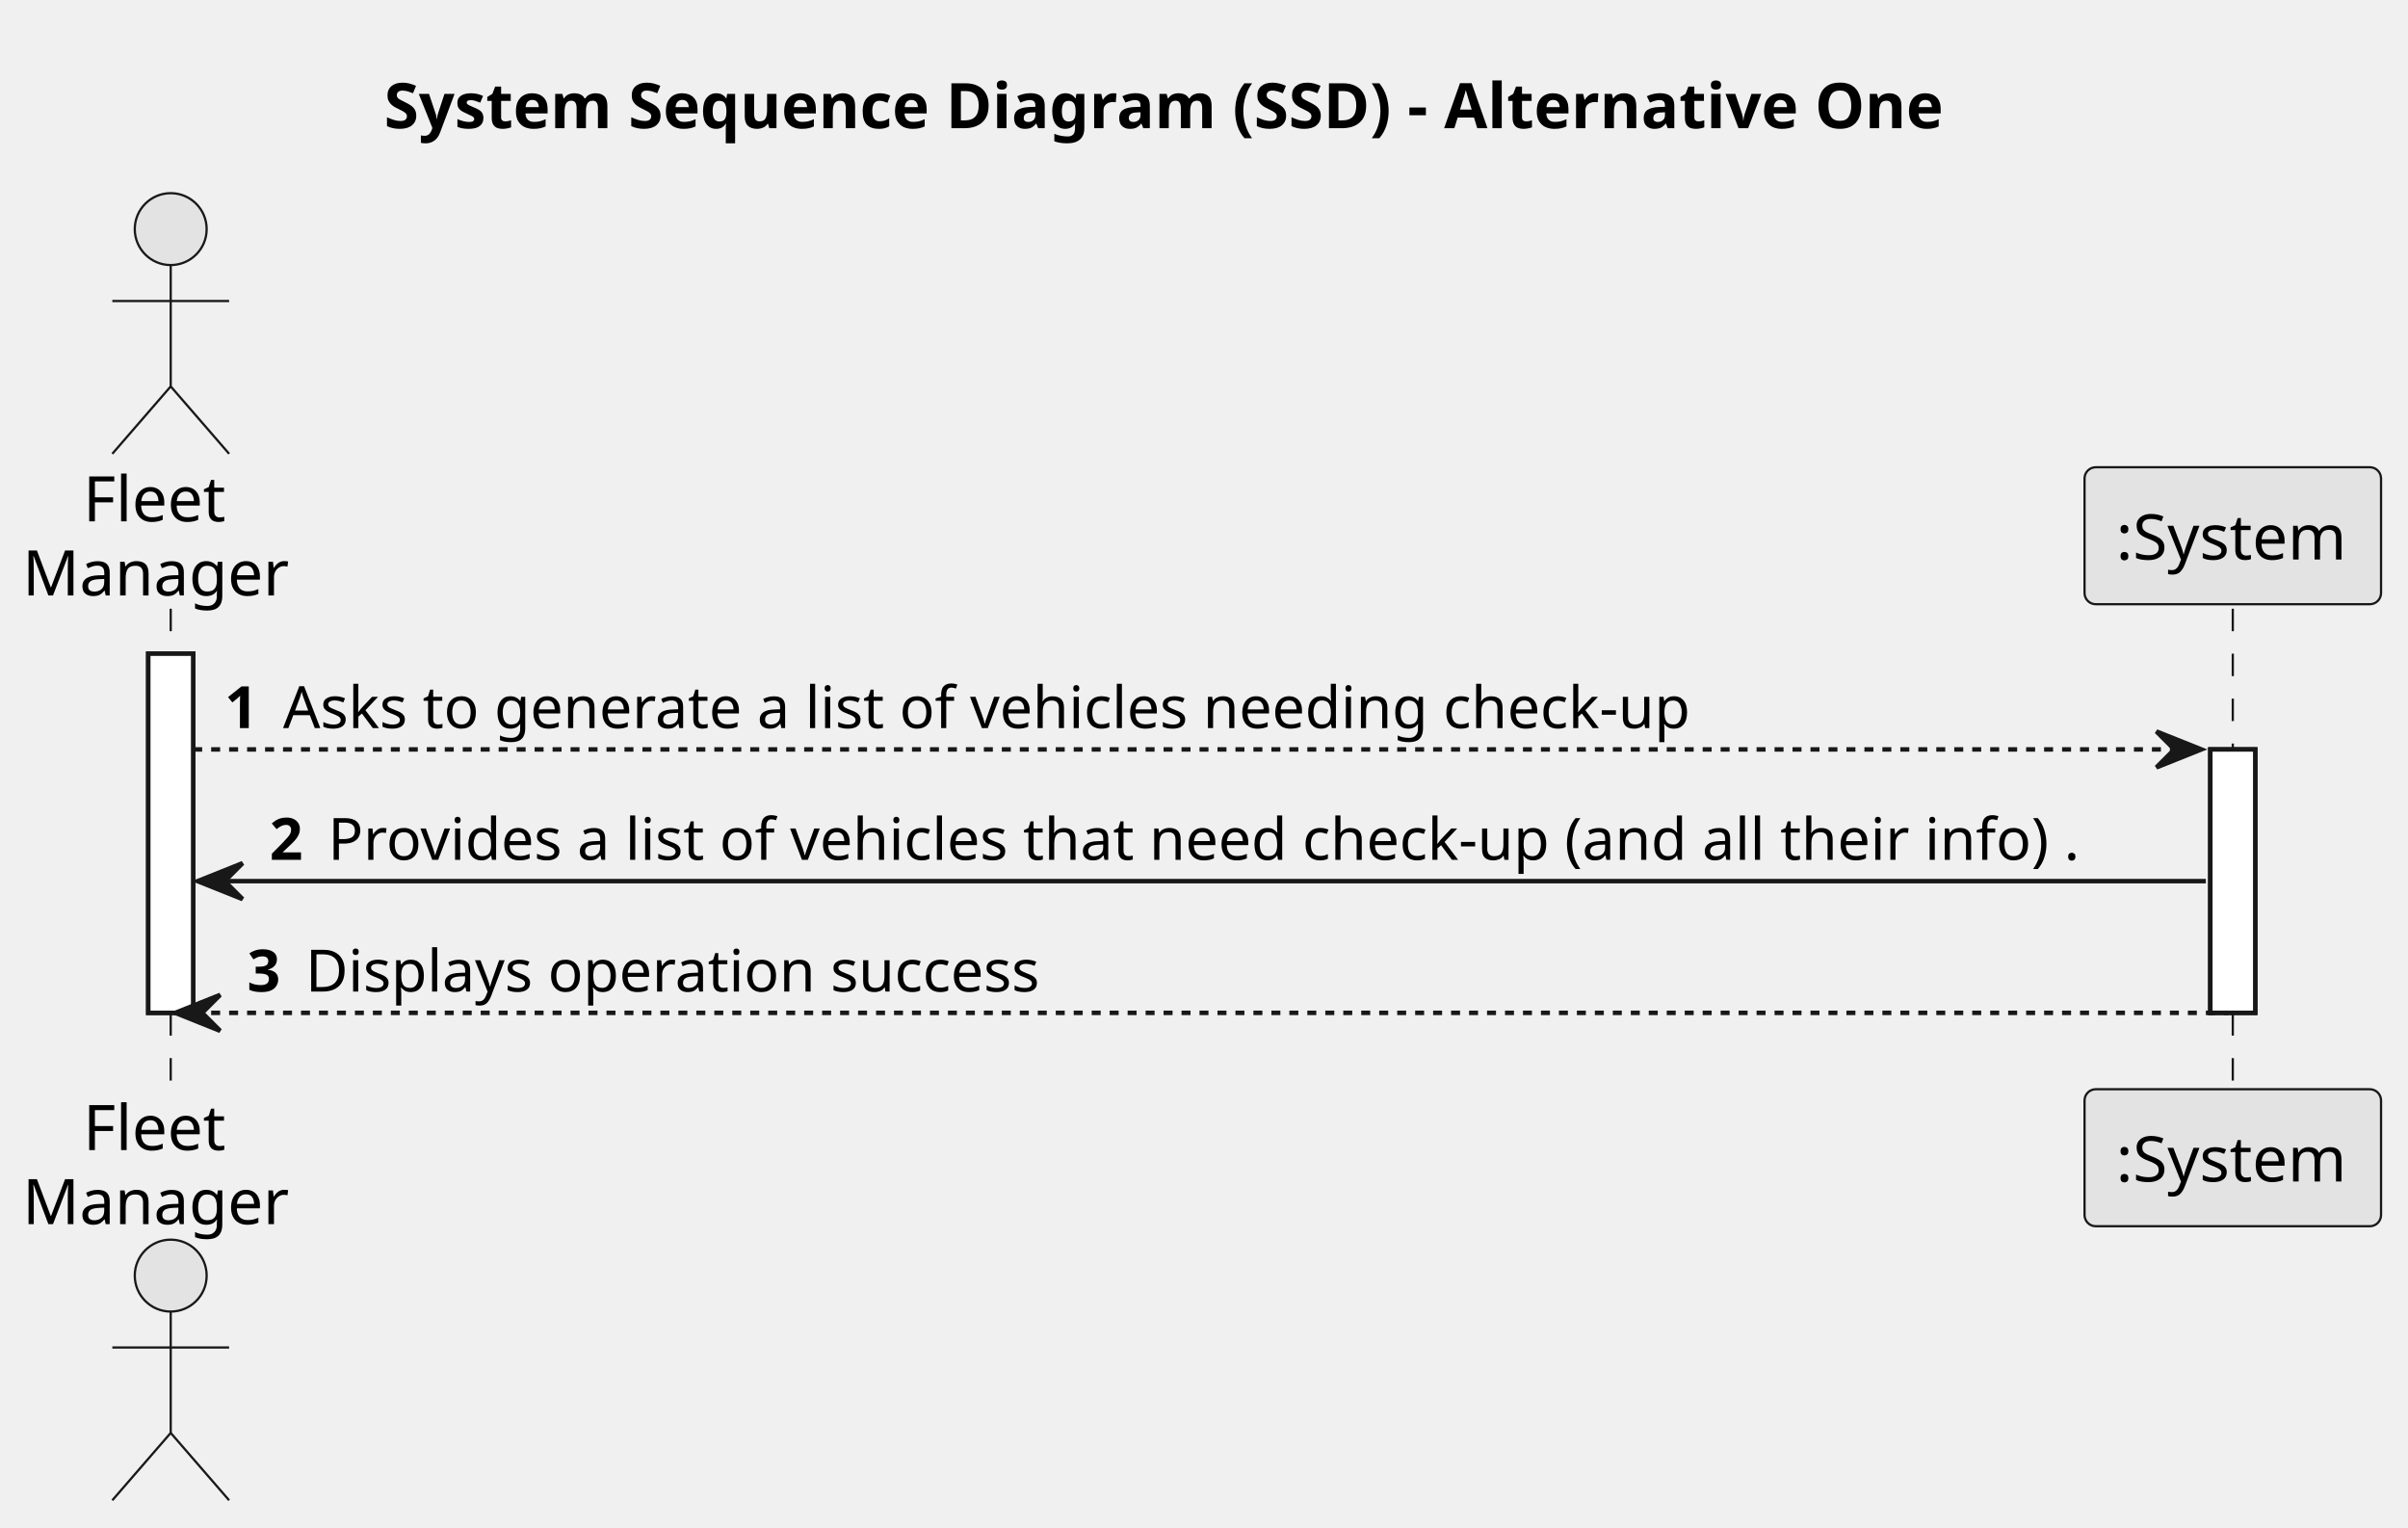
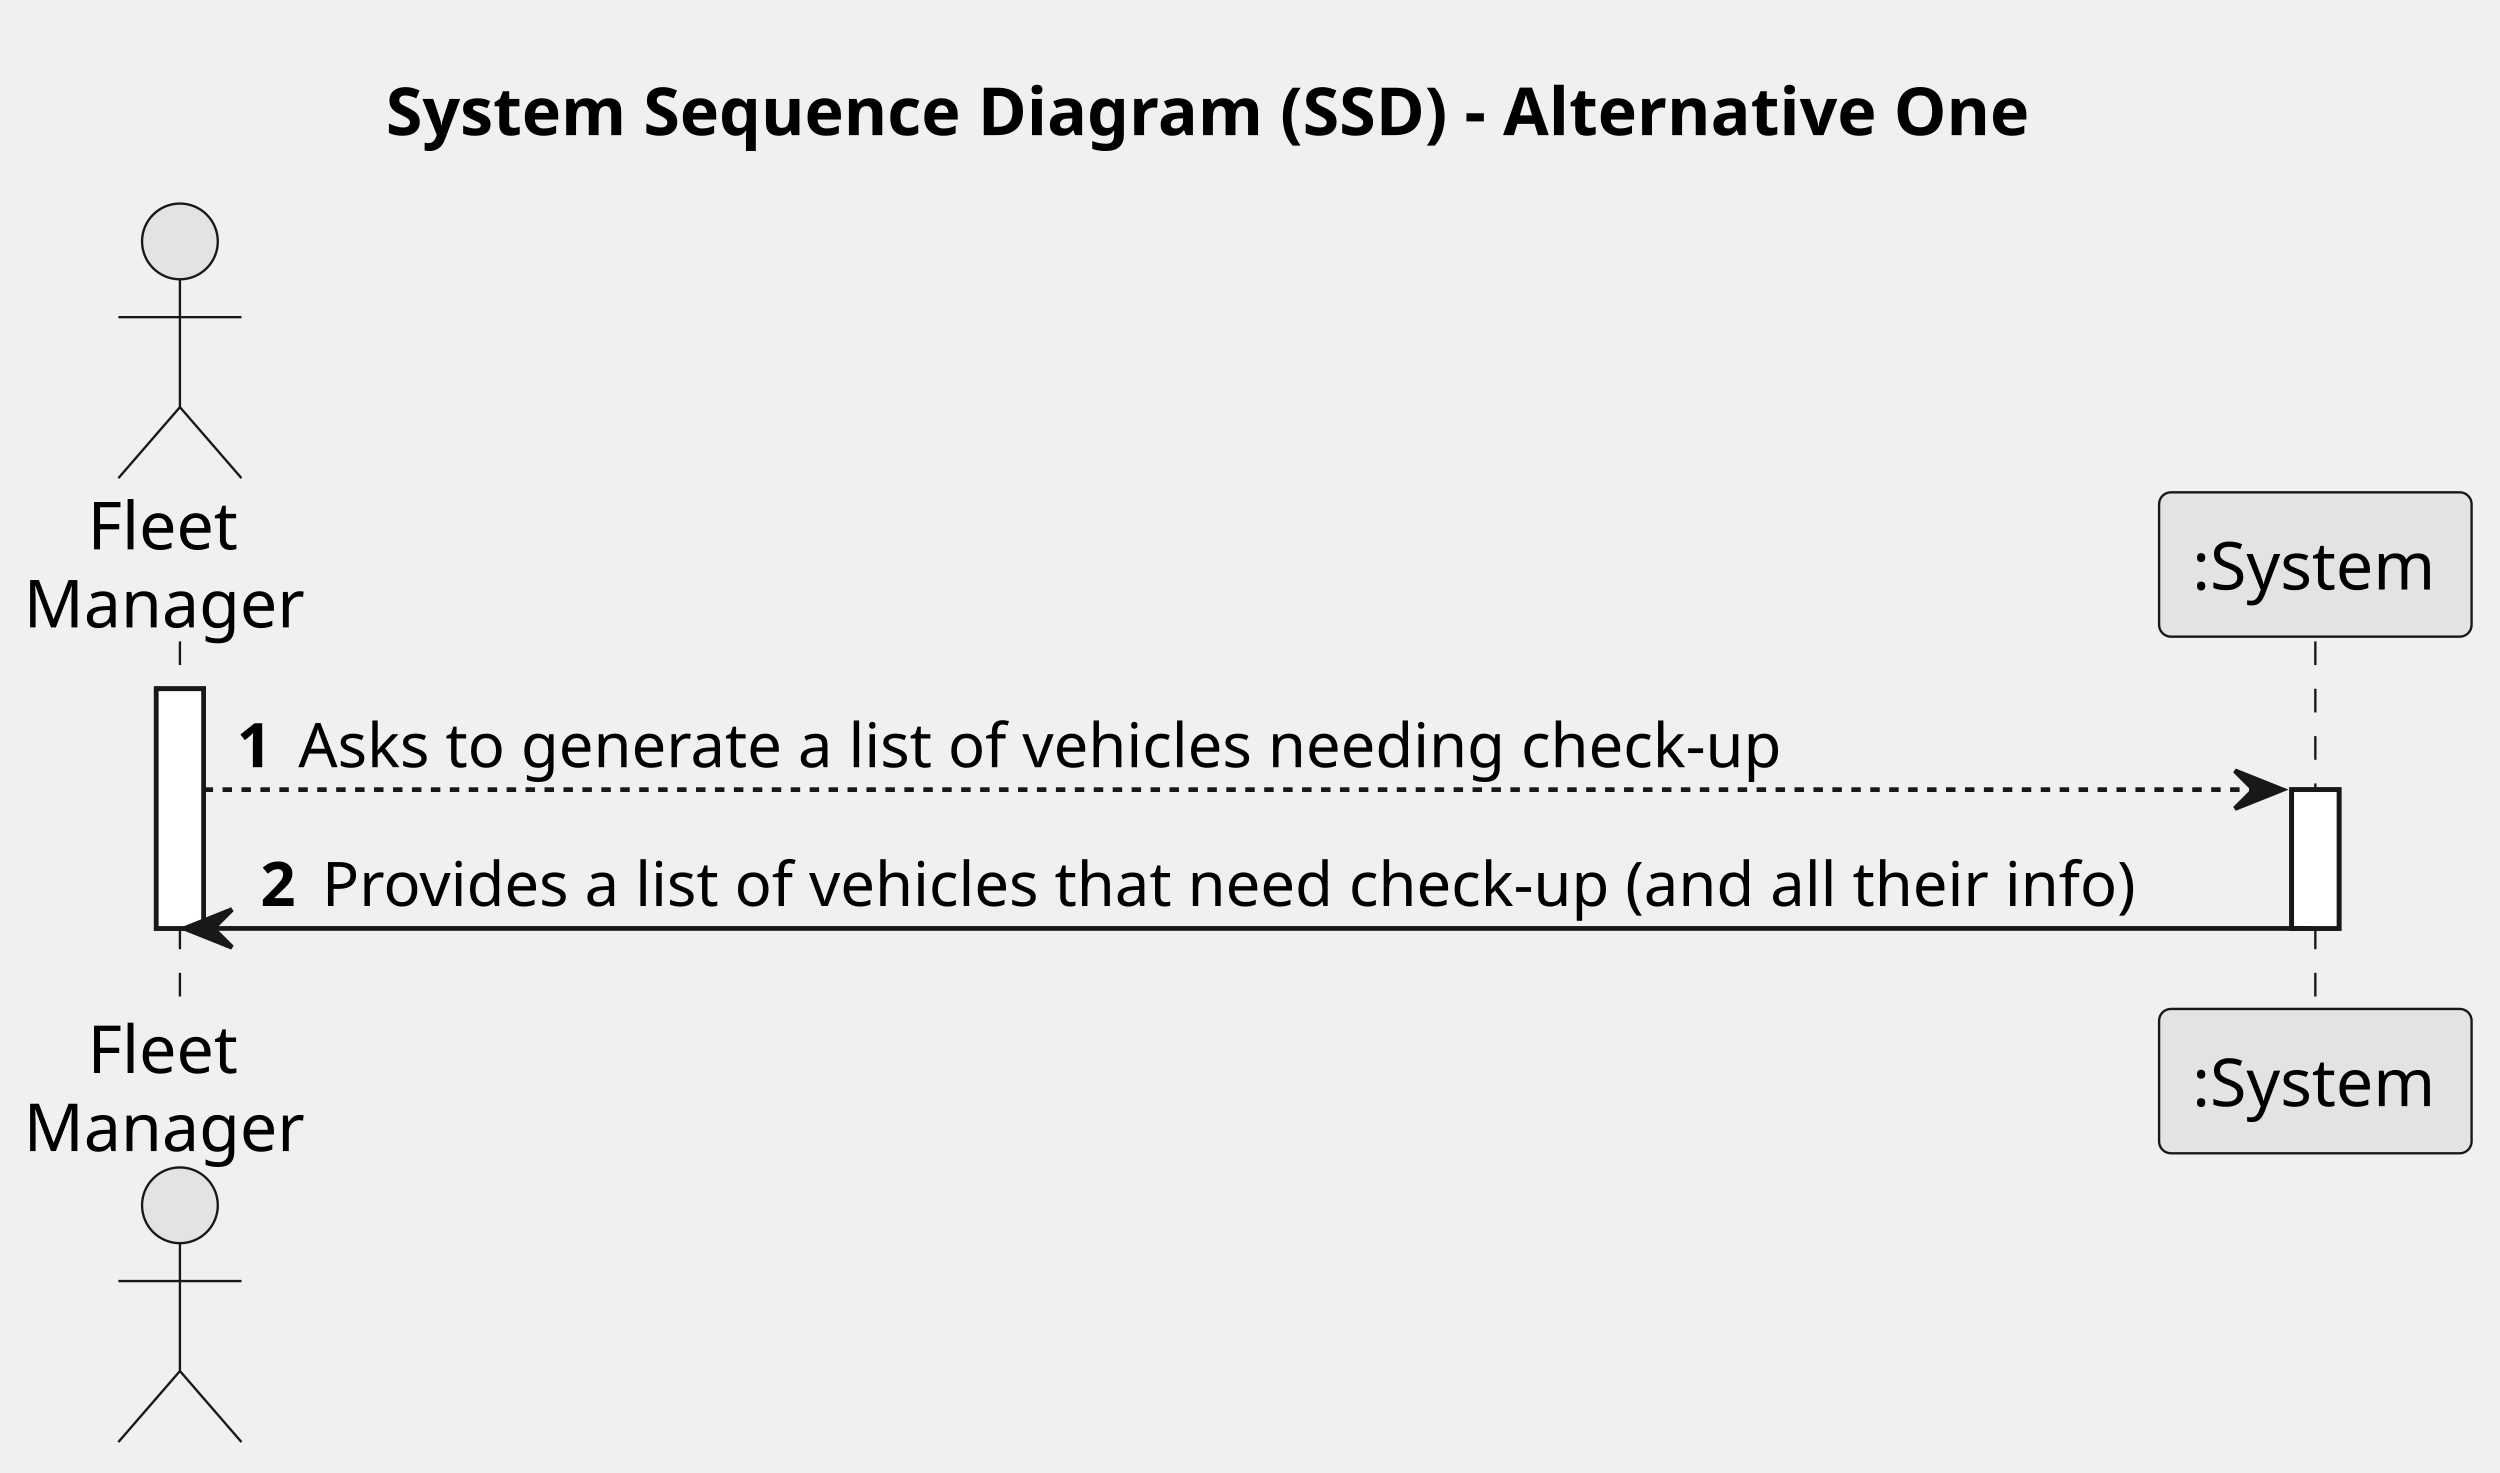
- <svg xmlns="http://www.w3.org/2000/svg" contentStyleType="text/css" height="340px" preserveAspectRatio="none" style="width:536px;height:340px;background:#FFFFFF;" version="1.1" viewBox="0 0 536 340" width="536px" zoomAndPan="magnify">
+ <svg xmlns="http://www.w3.org/2000/svg" contentStyleType="text/css" height="311px" preserveAspectRatio="none" style="width:528px;height:311px;background:#FFFFFF;" version="1.1" viewBox="0 0 528 311" width="528px" zoomAndPan="magnify">
  <defs />
  <g>
-     <text fill="#000000" font-family="sans-serif" font-size="14" font-weight="bold" lengthAdjust="spacing" textLength="363" x="85.5" y="28.535">System Sequence Diagram (SSD) - Alternative One</text>
-     <rect fill="#FFFFFF" height="79.932" style="stroke:#181818;stroke-width:1.0;" width="10" x="33" y="145.465" />
-     <rect fill="#FFFFFF" height="58.621" style="stroke:#181818;stroke-width:1.0;" width="10" x="492" y="166.775" />
-     <line style="stroke:#181818;stroke-width:0.5;stroke-dasharray:5.0,5.0;" x1="38" x2="38" y1="135.465" y2="243.397" />
-     <line style="stroke:#181818;stroke-width:0.5;stroke-dasharray:5.0,5.0;" x1="497" x2="497" y1="135.465" y2="243.397" />
+     <text fill="#000000" font-family="sans-serif" font-size="14" font-weight="bold" lengthAdjust="spacing" textLength="363" x="81.5" y="28.535">System Sequence Diagram (SSD) - Alternative One</text>
+     <rect fill="#FFFFFF" height="50.621" style="stroke:#181818;stroke-width:1.0;" width="10" x="33" y="145.465" />
+     <rect fill="#FFFFFF" height="29.311" style="stroke:#181818;stroke-width:1.0;" width="10" x="484" y="166.775" />
+     <line style="stroke:#181818;stroke-width:0.5;stroke-dasharray:5.0,5.0;" x1="38" x2="38" y1="135.465" y2="214.086" />
+     <line style="stroke:#181818;stroke-width:0.5;stroke-dasharray:5.0,5.0;" x1="489" x2="489" y1="135.465" y2="214.086" />
    <text fill="#000000" font-family="sans-serif" font-size="14" lengthAdjust="spacing" textLength="33" x="18.5" y="116.023">Fleet</text>
    <text fill="#000000" font-family="sans-serif" font-size="14" lengthAdjust="spacing" textLength="60" x="5" y="132.512">Manager</text>
    <ellipse cx="38" cy="50.988" fill="#E3E3E3" rx="8" ry="8" style="stroke:#181818;stroke-width:0.5;" />
    <path d="M38,58.988 L38,85.988 M25,66.988 L51,66.988 M38,85.988 L25,100.988 M38,85.988 L51,100.988 " fill="none" style="stroke:#181818;stroke-width:0.5;" />
-     <text fill="#000000" font-family="sans-serif" font-size="14" lengthAdjust="spacing" textLength="33" x="18.5" y="255.932">Fleet</text>
-     <text fill="#000000" font-family="sans-serif" font-size="14" lengthAdjust="spacing" textLength="60" x="5" y="272.42">Manager</text>
-     <ellipse cx="38" cy="283.873" fill="#E3E3E3" rx="8" ry="8" style="stroke:#181818;stroke-width:0.5;" />
-     <path d="M38,291.873 L38,318.873 M25,299.873 L51,299.873 M38,318.873 L25,333.873 M38,318.873 L51,333.873 " fill="none" style="stroke:#181818;stroke-width:0.5;" />
-     <rect fill="#E3E3E3" height="30.488" rx="2.5" ry="2.5" style="stroke:#181818;stroke-width:0.5;" width="66" x="464" y="103.977" />
-     <text fill="#000000" font-family="sans-serif" font-size="14" lengthAdjust="spacing" textLength="52" x="471" y="124.512">:System</text>
-     <rect fill="#E3E3E3" height="30.488" rx="2.5" ry="2.5" style="stroke:#181818;stroke-width:0.5;" width="66" x="464" y="242.397" />
-     <text fill="#000000" font-family="sans-serif" font-size="14" lengthAdjust="spacing" textLength="52" x="471" y="262.932">:System</text>
-     <rect fill="#FFFFFF" height="79.932" style="stroke:#181818;stroke-width:1.0;" width="10" x="33" y="145.465" />
-     <rect fill="#FFFFFF" height="58.621" style="stroke:#181818;stroke-width:1.0;" width="10" x="492" y="166.775" />
-     <polygon fill="#181818" points="480,162.775,490,166.775,480,170.775,484,166.775" style="stroke:#181818;stroke-width:1.0;" />
-     <line style="stroke:#181818;stroke-width:1.0;stroke-dasharray:2.0,2.0;" x1="43" x2="486" y1="166.775" y2="166.775" />
+     <text fill="#000000" font-family="sans-serif" font-size="14" lengthAdjust="spacing" textLength="33" x="18.5" y="226.621">Fleet</text>
+     <text fill="#000000" font-family="sans-serif" font-size="14" lengthAdjust="spacing" textLength="60" x="5" y="243.109">Manager</text>
+     <ellipse cx="38" cy="254.562" fill="#E3E3E3" rx="8" ry="8" style="stroke:#181818;stroke-width:0.5;" />
+     <path d="M38,262.562 L38,289.562 M25,270.562 L51,270.562 M38,289.562 L25,304.562 M38,289.562 L51,304.562 " fill="none" style="stroke:#181818;stroke-width:0.5;" />
+     <rect fill="#E3E3E3" height="30.488" rx="2.5" ry="2.5" style="stroke:#181818;stroke-width:0.5;" width="66" x="456" y="103.977" />
+     <text fill="#000000" font-family="sans-serif" font-size="14" lengthAdjust="spacing" textLength="52" x="463" y="124.512">:System</text>
+     <rect fill="#E3E3E3" height="30.488" rx="2.5" ry="2.5" style="stroke:#181818;stroke-width:0.5;" width="66" x="456" y="213.086" />
+     <text fill="#000000" font-family="sans-serif" font-size="14" lengthAdjust="spacing" textLength="52" x="463" y="233.621">:System</text>
+     <rect fill="#FFFFFF" height="50.621" style="stroke:#181818;stroke-width:1.0;" width="10" x="33" y="145.465" />
+     <rect fill="#FFFFFF" height="29.311" style="stroke:#181818;stroke-width:1.0;" width="10" x="484" y="166.775" />
+     <polygon fill="#181818" points="472,162.775,482,166.775,472,170.775,476,166.775" style="stroke:#181818;stroke-width:1.0;" />
+     <line style="stroke:#181818;stroke-width:1.0;stroke-dasharray:2.0,2.0;" x1="43" x2="478" y1="166.775" y2="166.775" />
    <text fill="#000000" font-family="sans-serif" font-size="13" font-weight="bold" lengthAdjust="spacing" textLength="9" x="50" y="162.033">1</text>
    <text fill="#000000" font-family="sans-serif" font-size="13" lengthAdjust="spacing" textLength="332" x="63" y="162.033">Asks to generate a list of vehicles needing check-up</text>
-     <polygon fill="#181818" points="54,192.086,44,196.086,54,200.086,50,196.086" style="stroke:#181818;stroke-width:1.0;" />
-     <line style="stroke:#181818;stroke-width:1.0;" x1="48" x2="491" y1="196.086" y2="196.086" />
-     <text fill="#000000" font-family="sans-serif" font-size="13" font-weight="bold" lengthAdjust="spacing" textLength="9" x="60" y="191.344">2</text>
-     <text fill="#000000" font-family="sans-serif" font-size="13" lengthAdjust="spacing" textLength="412" x="73" y="191.344">Provides a list of vehicles that need check-up (and all their info) .</text>
-     <polygon fill="#181818" points="49,221.397,39,225.397,49,229.397,45,225.397" style="stroke:#181818;stroke-width:1.0;" />
-     <line style="stroke:#181818;stroke-width:1.0;stroke-dasharray:2.0,2.0;" x1="43" x2="496" y1="225.397" y2="225.397" />
-     <text fill="#000000" font-family="sans-serif" font-size="13" font-weight="bold" lengthAdjust="spacing" textLength="9" x="55" y="220.654">3</text>
-     <text fill="#000000" font-family="sans-serif" font-size="13" lengthAdjust="spacing" textLength="172" x="68" y="220.654">Displays operation success</text>
+     <polygon fill="#181818" points="49,192.086,39,196.086,49,200.086,45,196.086" style="stroke:#181818;stroke-width:1.0;" />
+     <line style="stroke:#181818;stroke-width:1.0;" x1="43" x2="488" y1="196.086" y2="196.086" />
+     <text fill="#000000" font-family="sans-serif" font-size="13" font-weight="bold" lengthAdjust="spacing" textLength="9" x="55" y="191.344">2</text>
+     <text fill="#000000" font-family="sans-serif" font-size="13" lengthAdjust="spacing" textLength="404" x="68" y="191.344">Provides a list of vehicles that need check-up (and all their info)</text>
  </g>
</svg>
